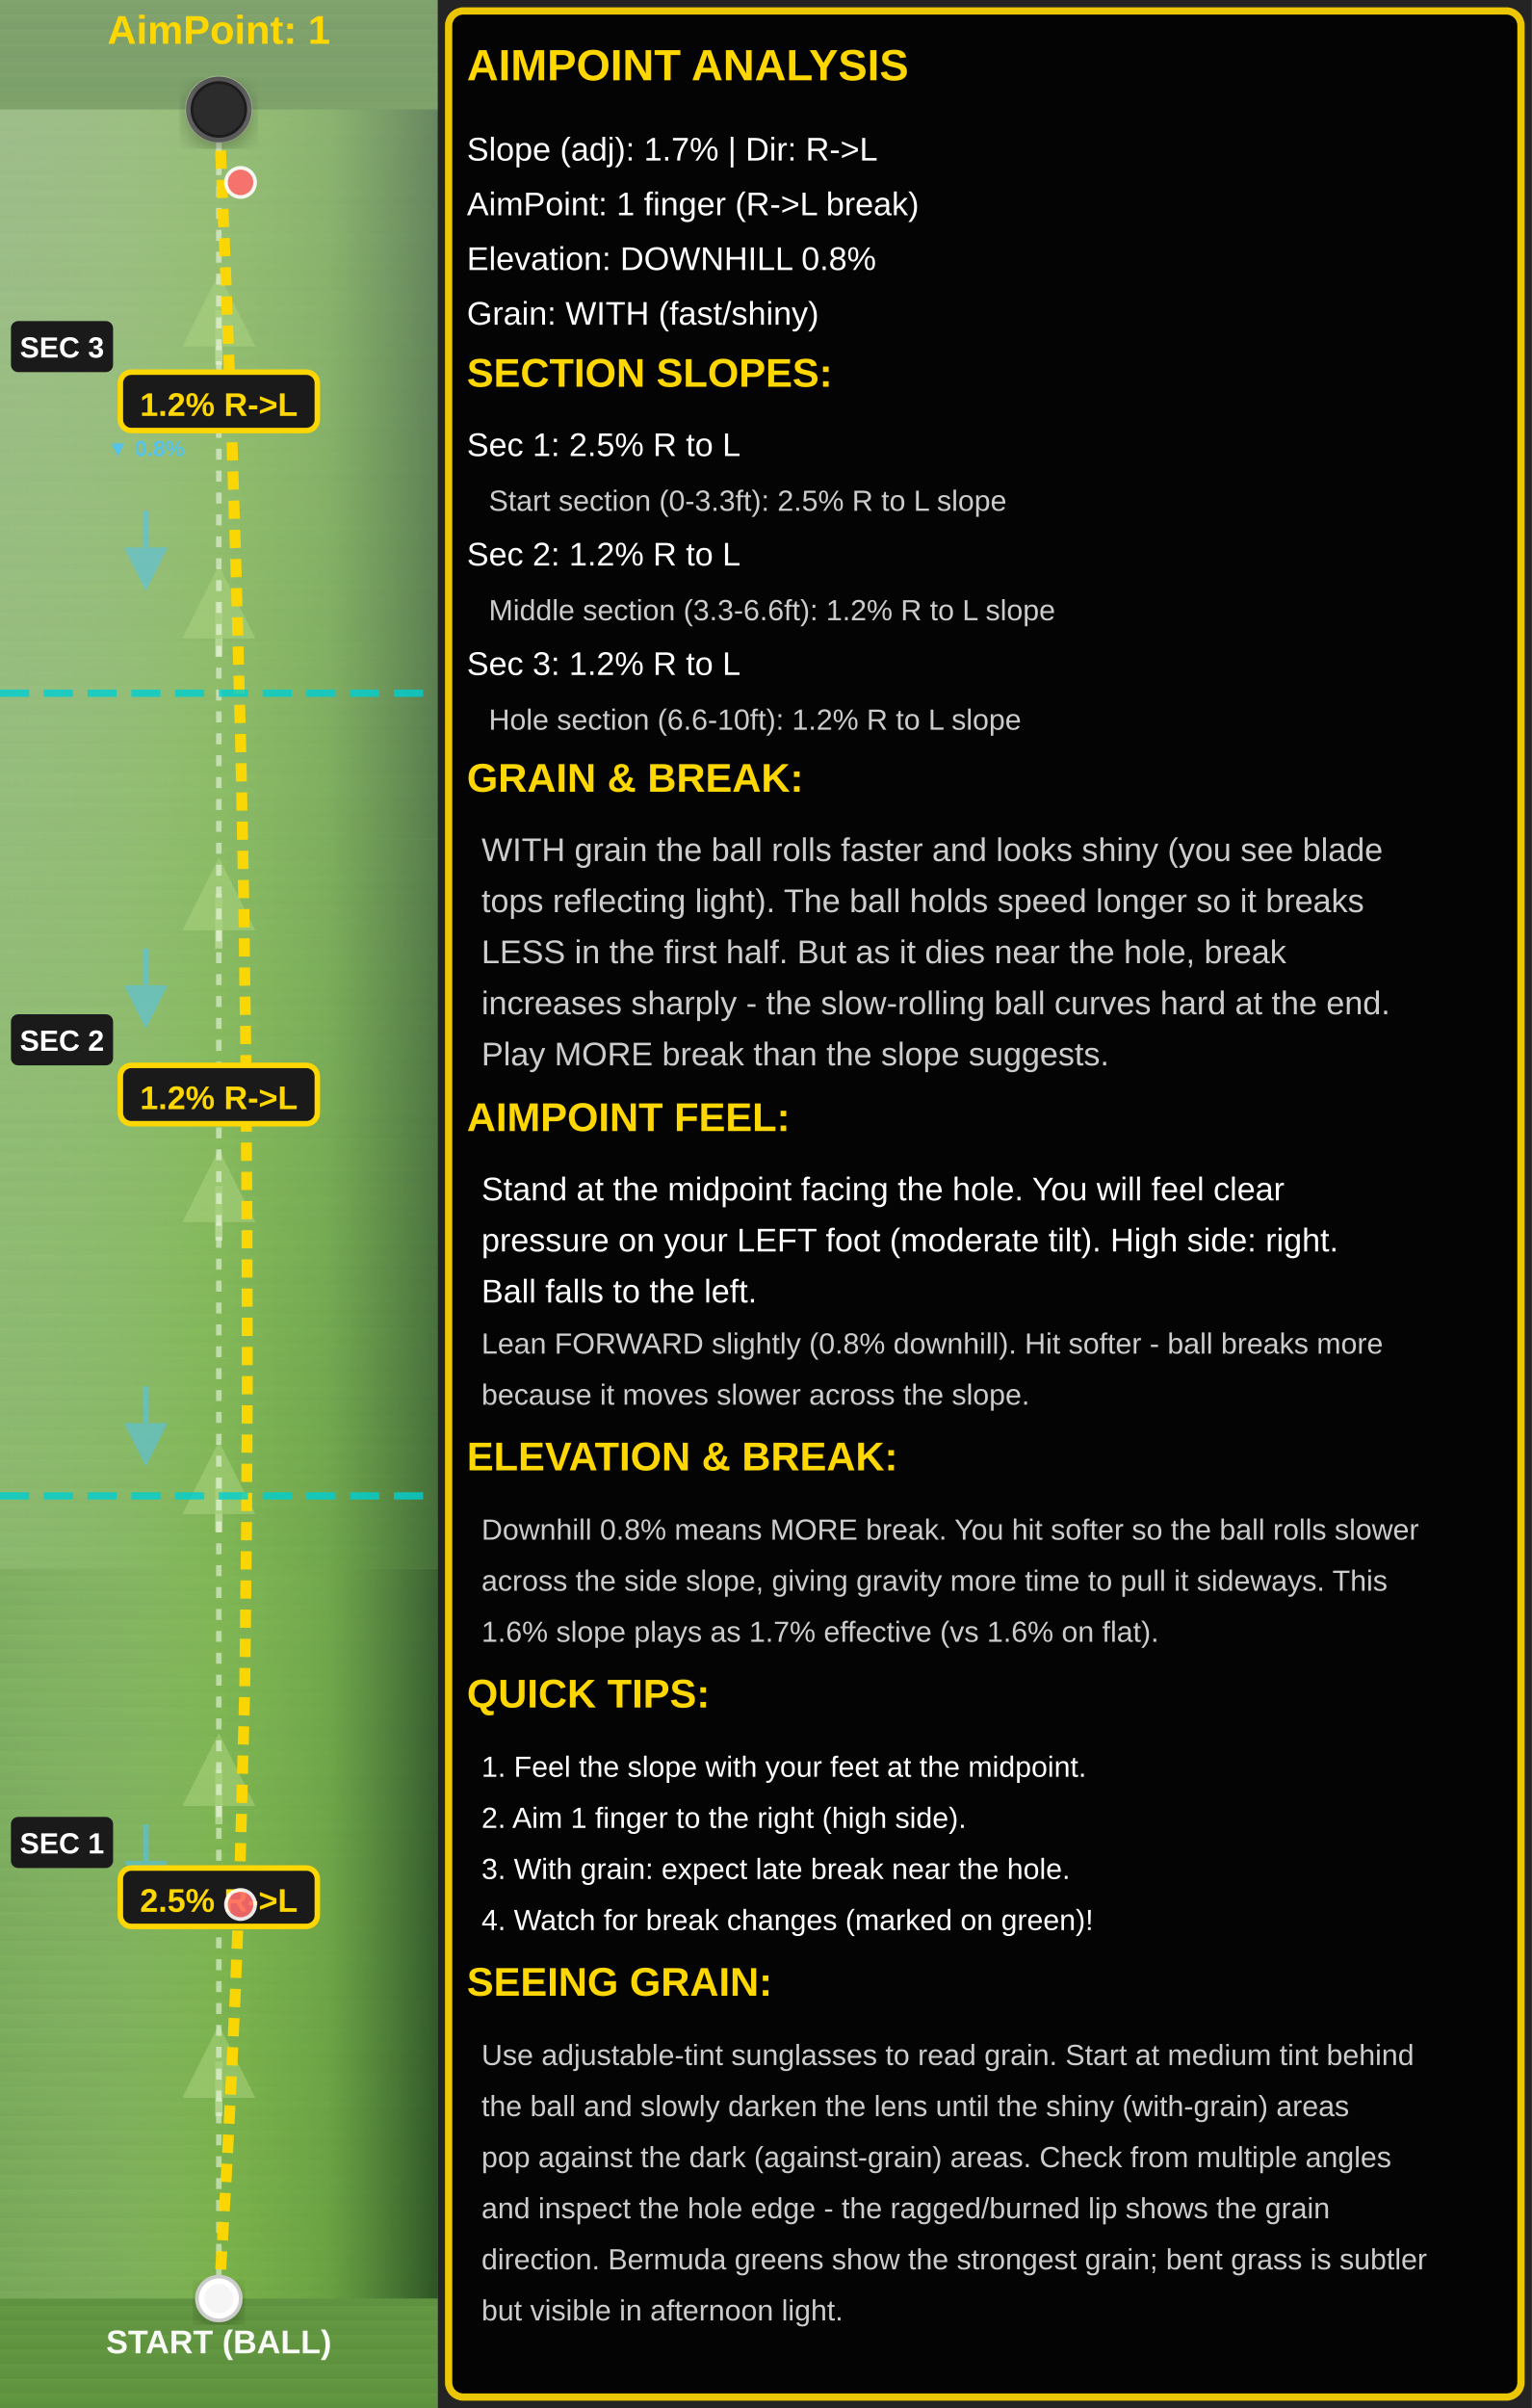
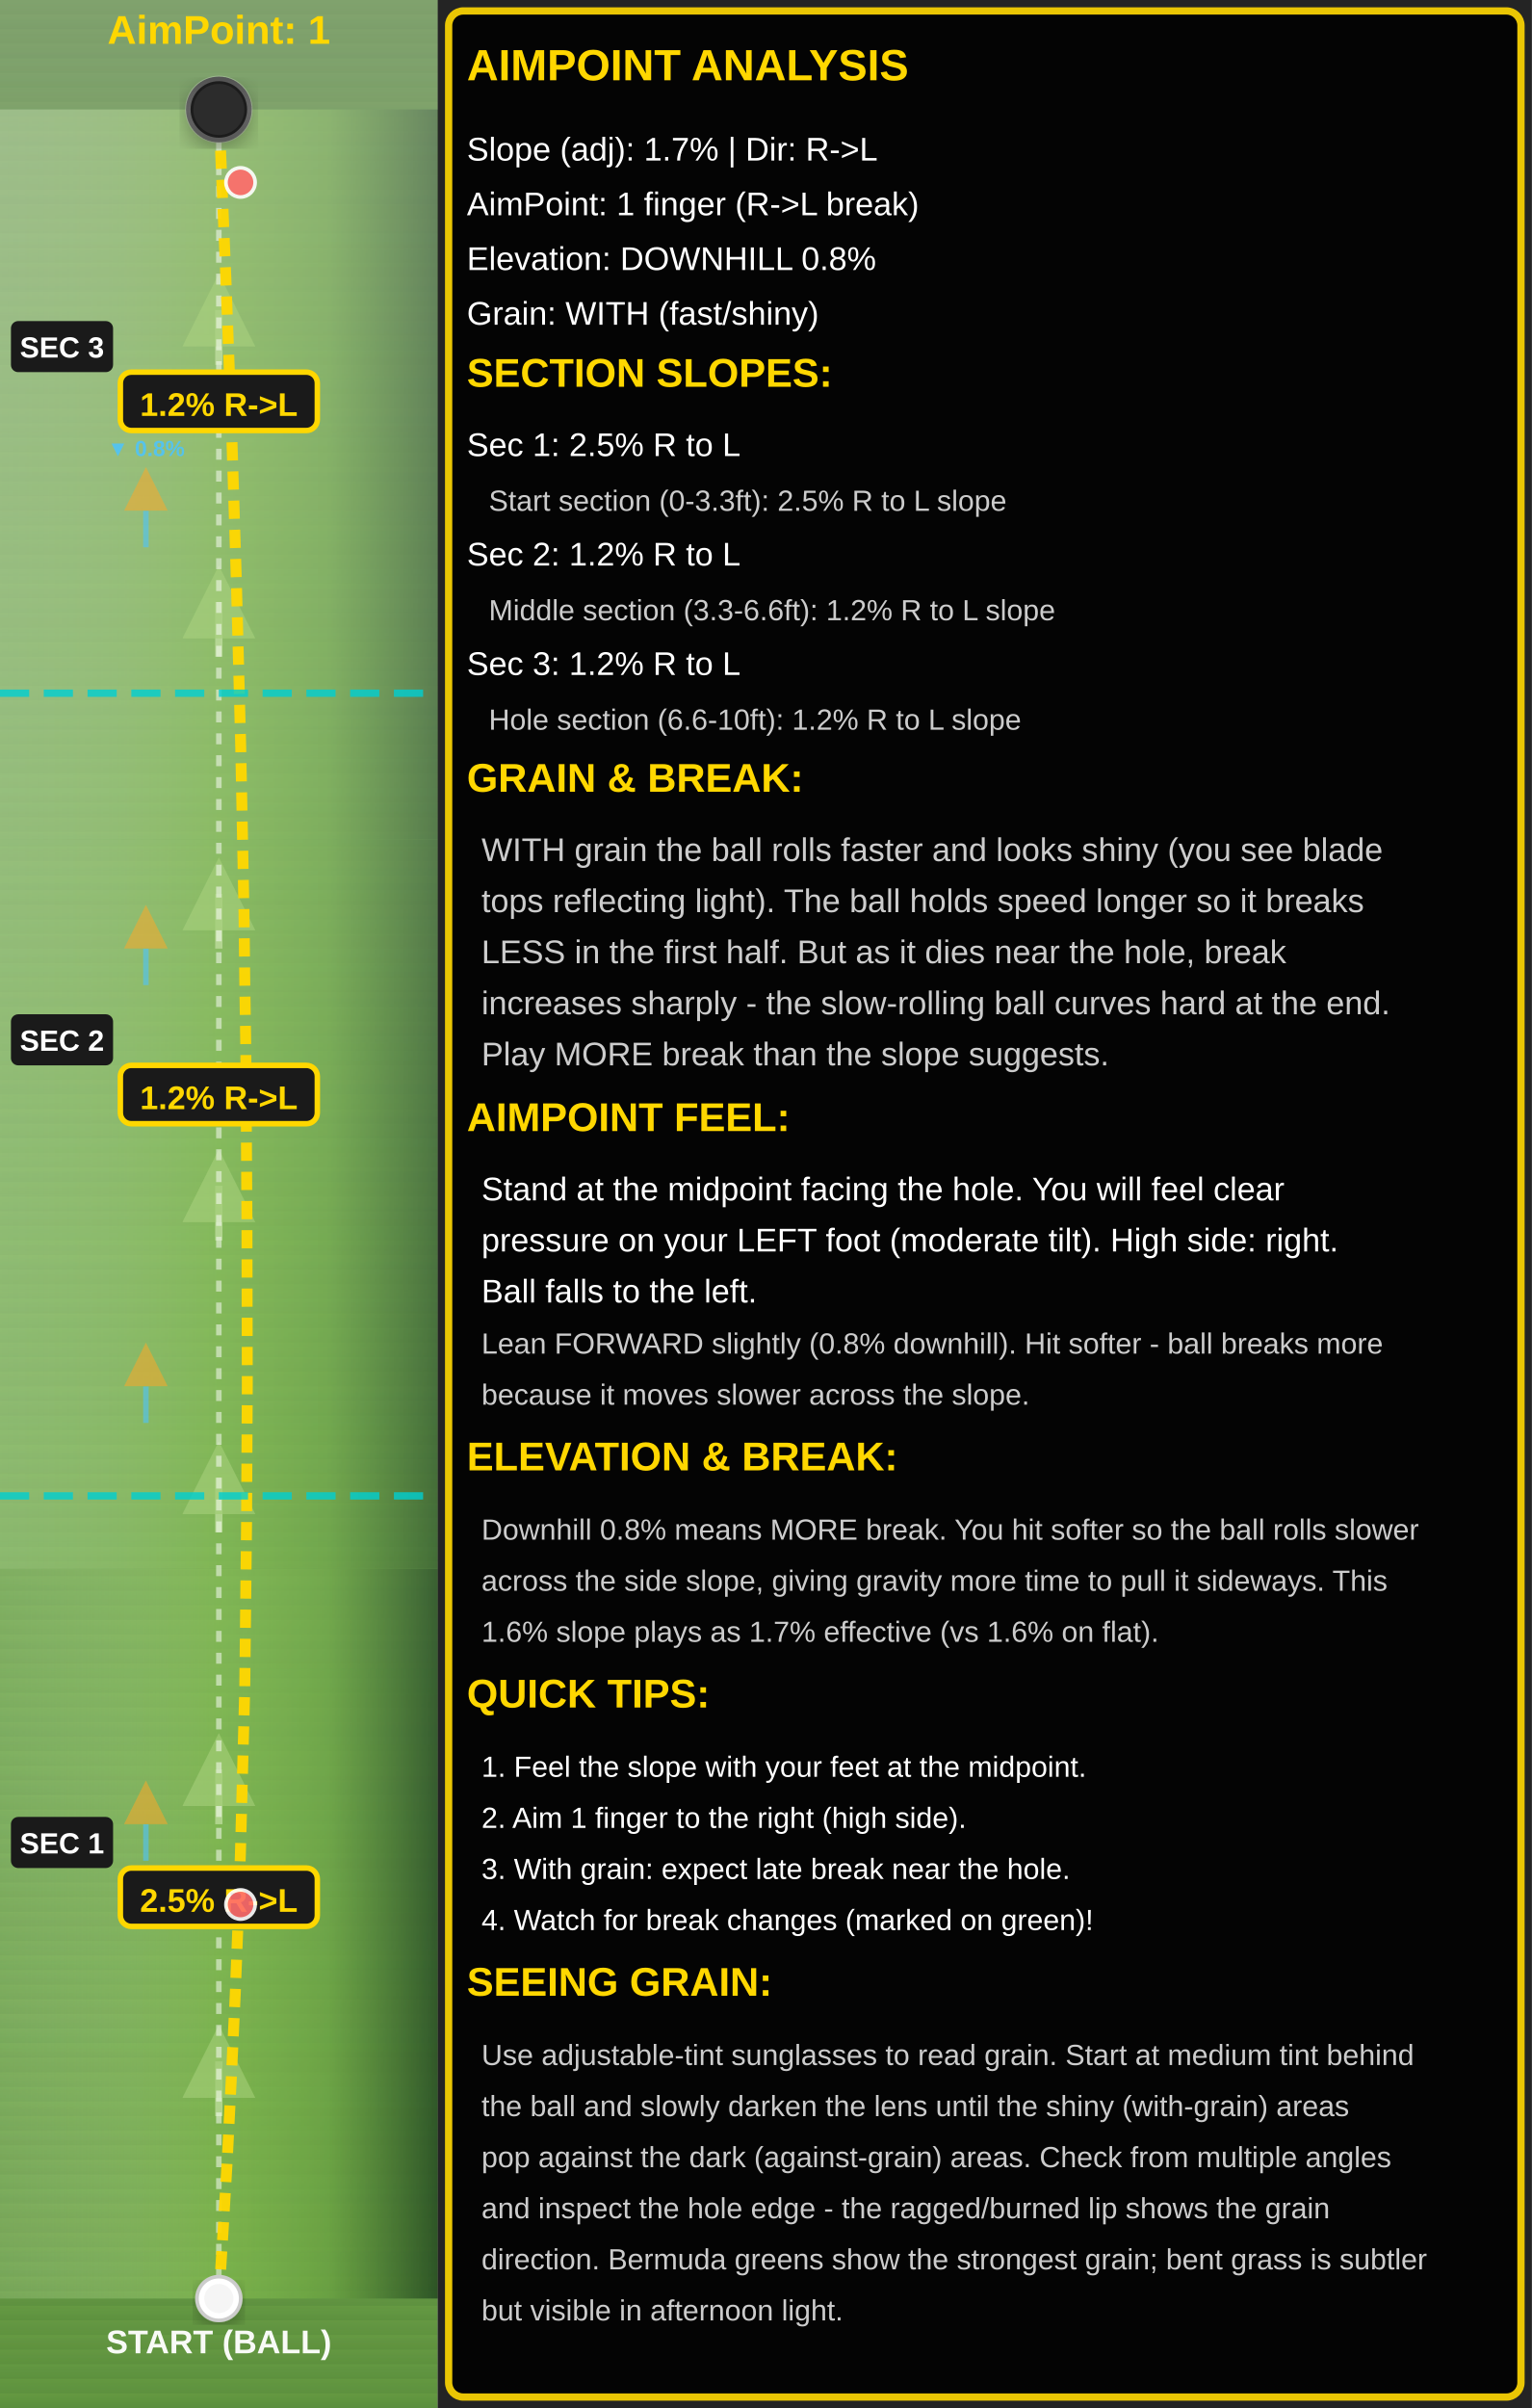
<svg xmlns="http://www.w3.org/2000/svg" width="420" height="660">
  <defs>
    <linearGradient id="baseGreen" x1="0%" y1="0%" x2="0%" y2="100%">
      <stop offset="0%" style="stop-color:#689F38;stop-opacity:1" />
      <stop offset="50%" style="stop-color:#558B2F;stop-opacity:1" />
      <stop offset="100%" style="stop-color:#4A7C27;stop-opacity:1" />
    </linearGradient>
    <linearGradient id="grainGradient" x1="0%" y1="0%" x2="0%" y2="100%">
      <stop offset="0%" style="stop-color:#E8F5E9;stop-opacity:0.6" />
      <stop offset="30%" style="stop-color:#C8E6C9;stop-opacity:0.5" />
      <stop offset="60%" style="stop-color:#A5D6A7;stop-opacity:0.35" />
      <stop offset="100%" style="stop-color:#81C784;stop-opacity:0.2" />
    </linearGradient>
    <linearGradient id="elevationGradient" x1="0%" y1="0%" x2="0%" y2="100%">
      <stop offset="0%" style="stop-color:#1B3D14;stop-opacity:0.63" />
      <stop offset="50%" style="stop-color:#689F38;stop-opacity:0.41" />
      <stop offset="100%" style="stop-color:#AED581;stop-opacity:0.19" />
    </linearGradient>
    <linearGradient id="breakGradientSec1" x1="0%" y1="0%" x2="100%" y2="0%">
      <stop offset="0%" style="stop-color:#C5E1A5;stop-opacity:0.253" />
      <stop offset="25%" style="stop-color:#AED581;stop-opacity:0.388" />
      <stop offset="50%" style="stop-color:#8BC34A;stop-opacity:0.591" />
      <stop offset="75%" style="stop-color:#689F38;stop-opacity:0.761" />
      <stop offset="100%" style="stop-color:#1B3D14;stop-opacity:0.93" />
    </linearGradient>
    <linearGradient id="breakGradientSec2" x1="0%" y1="0%" x2="100%" y2="0%">
      <stop offset="0%" style="stop-color:#C5E1A5;stop-opacity:0.389" />
      <stop offset="25%" style="stop-color:#AED581;stop-opacity:0.461" />
      <stop offset="50%" style="stop-color:#8BC34A;stop-opacity:0.569" />
      <stop offset="75%" style="stop-color:#689F38;stop-opacity:0.658" />
      <stop offset="100%" style="stop-color:#1B3D14;stop-opacity:0.748" />
    </linearGradient>
    <linearGradient id="breakGradientSec3" x1="0%" y1="0%" x2="100%" y2="0%">
      <stop offset="0%" style="stop-color:#C5E1A5;stop-opacity:0.389" />
      <stop offset="25%" style="stop-color:#AED581;stop-opacity:0.461" />
      <stop offset="50%" style="stop-color:#8BC34A;stop-opacity:0.569" />
      <stop offset="75%" style="stop-color:#689F38;stop-opacity:0.658" />
      <stop offset="100%" style="stop-color:#1B3D14;stop-opacity:0.748" />
    </linearGradient>
    <linearGradient id="holeGrainGradient" x1="50%" y1="0%" x2="50%" y2="100%">
      <stop offset="0%" style="stop-color:#FFFFFF;stop-opacity:0.3" />
      <stop offset="50%" style="stop-color:#CCCCCC;stop-opacity:0.5" />
      <stop offset="100%" style="stop-color:#999999;stop-opacity:0.6" />
    </linearGradient>
    <filter id="shadow">
      <feDropShadow dx="0" dy="2" stdDeviation="3" flood-opacity="0.3" />
    </filter>
    <marker id="arrowhead-grain" markerWidth="10" markerHeight="10" refX="5" refY="5" orient="auto">
      <polygon points="0,0 10,5 0,10" fill="#AED581" opacity="0.7" />
    </marker>
    <marker id="arrowhead-elev-up" markerWidth="8" markerHeight="8" refX="4" refY="8" orient="0">
      <polygon points="4,0 8,8 0,8" fill="#FFA726" opacity="0.85" />
    </marker>
    <marker id="arrowhead-elev-down" markerWidth="8" markerHeight="8" refX="4" refY="0" orient="0">
      <polygon points="0,0 8,0 4,8" fill="#4FC3F7" opacity="0.85" />
    </marker>
    <pattern id="grassTexture" x="0" y="0" width="4" height="4" patternUnits="userSpaceOnUse">
      <rect width="4" height="4" fill="url(#baseGreen)" opacity="0.95" />
      <line x1="0" y1="2" x2="4" y2="2" stroke="#5A9B3F" stroke-width="0.5" opacity="0.3" />
    </pattern>
  </defs>
  <rect width="120" height="660" fill="url(#baseGreen)" />
  <rect width="120" height="660" fill="url(#grassTexture)" opacity="0.3" />
  <rect width="120" height="660" fill="url(#elevationGradient)" opacity="0.7" />
  <rect x="0" y="430.0" width="120" height="200.0" fill="url(#breakGradientSec1)" opacity="1.0" />
  <rect x="0" y="230.0" width="120" height="200.0" fill="url(#breakGradientSec2)" opacity="1.0" />
  <rect x="0" y="30" width="120" height="200.0" fill="url(#breakGradientSec3)" opacity="1.0" />
  <rect width="120" height="660" fill="url(#grainGradient)" opacity="0.6" />
  <line x1="60.0" y1="100" x2="60.0" y2="85" stroke="#C5E1A5" stroke-width="2" opacity="0.7" marker-end="url(#arrowhead-grain)" />
  <line x1="60.0" y1="180" x2="60.0" y2="165" stroke="#C5E1A5" stroke-width="2" opacity="0.7" marker-end="url(#arrowhead-grain)" />
  <line x1="60.0" y1="260" x2="60.0" y2="245" stroke="#C5E1A5" stroke-width="2" opacity="0.7" marker-end="url(#arrowhead-grain)" />
  <line x1="60.0" y1="340" x2="60.0" y2="325" stroke="#C5E1A5" stroke-width="2" opacity="0.7" marker-end="url(#arrowhead-grain)" />
  <line x1="60.0" y1="420" x2="60.0" y2="405" stroke="#C5E1A5" stroke-width="2" opacity="0.7" marker-end="url(#arrowhead-grain)" />
  <line x1="60.0" y1="500" x2="60.0" y2="485" stroke="#C5E1A5" stroke-width="2" opacity="0.7" marker-end="url(#arrowhead-grain)" />
  <line x1="60.0" y1="580" x2="60.0" y2="565" stroke="#C5E1A5" stroke-width="2" opacity="0.7" marker-end="url(#arrowhead-grain)" />
-   <line x1="40.0" y1="140" x2="40.0" y2="150" stroke="#4FC3F7" stroke-width="1.5" opacity="0.62" marker-end="url(#arrowhead-elev-down)" />
-   <line x1="40.0" y1="260" x2="40.0" y2="270" stroke="#4FC3F7" stroke-width="1.5" opacity="0.62" marker-end="url(#arrowhead-elev-down)" />
-   <line x1="40.0" y1="380" x2="40.0" y2="390" stroke="#4FC3F7" stroke-width="1.5" opacity="0.62" marker-end="url(#arrowhead-elev-down)" />
-   <line x1="40.0" y1="500" x2="40.0" y2="510" stroke="#4FC3F7" stroke-width="1.5" opacity="0.62" marker-end="url(#arrowhead-elev-down)" />
+   <line x1="40.0" y1="150" x2="40.0" y2="140" stroke="#4FC3F7" stroke-width="1.5" opacity="0.62" marker-end="url(#arrowhead-elev-up)" />
+   <line x1="40.0" y1="270" x2="40.0" y2="260" stroke="#4FC3F7" stroke-width="1.5" opacity="0.62" marker-end="url(#arrowhead-elev-up)" />
+   <line x1="40.0" y1="390" x2="40.0" y2="380" stroke="#4FC3F7" stroke-width="1.5" opacity="0.62" marker-end="url(#arrowhead-elev-up)" />
+   <line x1="40.0" y1="510" x2="40.0" y2="500" stroke="#4FC3F7" stroke-width="1.5" opacity="0.62" marker-end="url(#arrowhead-elev-up)" />
  <text x="40.0" y="125" font-family="Arial, sans-serif" font-size="6" fill="#4FC3F7" text-anchor="middle" font-weight="bold" opacity="0.9">▼ 0.8%</text>
  <line x1="60.0" y1="630" x2="60.0" y2="30.0" stroke="#FFFFFF" stroke-width="1.5" stroke-dasharray="3,3" opacity="0.5" />
  <path d="M 60.0 630.0 C 60.8 617.5, 61.6 604.6, 62.3 592.0 C 63.1 577.0, 63.8 561.5, 64.5 546.5 C 65.0 533.9, 65.5 521.0, 65.9 508.5 C 66.3 493.4, 66.7 477.9, 67.1 462.9 C 67.3 447.9, 67.4 432.4, 67.6 417.3 C 67.7 404.8, 67.7 391.9, 67.8 379.4 C 67.8 364.3, 67.7 348.8, 67.7 333.8 C 67.6 318.8, 67.5 303.3, 67.4 288.2 C 67.2 275.7, 67.0 262.8, 66.9 250.3 C 66.6 235.2, 66.3 219.7, 66.0 204.7 C 65.6 189.6, 65.2 174.2, 64.8 159.1 C 64.4 146.6, 64.0 133.7, 63.6 121.1 C 63.0 106.1, 62.5 90.6, 61.9 75.6 C 61.3 60.5, 60.6 45.0, 60.0 30.0" stroke="#FFD700" stroke-width="3" fill="none" stroke-dasharray="5,3" opacity="0.95" />
  <line x1="0" y1="410.0" x2="120" y2="410.0" stroke="#00CED1" stroke-width="2" opacity="0.8" stroke-dasharray="8,4" />
  <line x1="0" y1="190.0" x2="120" y2="190.0" stroke="#00CED1" stroke-width="2" opacity="0.8" stroke-dasharray="8,4" />
  <rect x="3" y="498.0" width="28" height="14" fill="#1A1A1A" rx="2" />
  <text x="17" y="508.0" font-family="Arial, sans-serif" font-size="8" fill="#FFFFFF" text-anchor="middle" font-weight="bold">SEC 1</text>
  <rect x="33.0" y="512.0" width="54" height="16" fill="#1A1A1A" rx="3" stroke="#FFD700" stroke-width="1.5" />
  <text x="60.0" y="524.0" font-family="Arial, sans-serif" font-size="9" fill="#FFD700" text-anchor="middle" font-weight="bold">2.5% R-&gt;L</text>
  <rect x="3" y="278.0" width="28" height="14" fill="#1A1A1A" rx="2" />
  <text x="17" y="288.0" font-family="Arial, sans-serif" font-size="8" fill="#FFFFFF" text-anchor="middle" font-weight="bold">SEC 2</text>
  <rect x="33.0" y="292.0" width="54" height="16" fill="#1A1A1A" rx="3" stroke="#FFD700" stroke-width="1.5" />
  <text x="60.0" y="304.0" font-family="Arial, sans-serif" font-size="9" fill="#FFD700" text-anchor="middle" font-weight="bold">1.2% R-&gt;L</text>
  <rect x="3" y="88.0" width="28" height="14" fill="#1A1A1A" rx="2" />
  <text x="17" y="98.0" font-family="Arial, sans-serif" font-size="8" fill="#FFFFFF" text-anchor="middle" font-weight="bold">SEC 3</text>
  <rect x="33.0" y="102.0" width="54" height="16" fill="#1A1A1A" rx="3" stroke="#FFD700" stroke-width="1.5" />
  <text x="60.0" y="114.0" font-family="Arial, sans-serif" font-size="9" fill="#FFD700" text-anchor="middle" font-weight="bold">1.2% R-&gt;L</text>
  <circle cx="65.947" cy="522" r="4" fill="#FF6B6B" opacity="0.9" stroke="#FFFFFF" stroke-width="1" />
  <circle cx="65.947" cy="50" r="4" fill="#FF6B6B" opacity="0.9" stroke="#FFFFFF" stroke-width="1" />
  <text x="60.0" y="12" font-family="Arial, sans-serif" font-size="11" fill="#FFD700" text-anchor="middle" font-weight="bold">AimPoint: 1</text>
  <circle cx="60.0" cy="30.0" r="9" fill="#1A1A1A" filter="url(#shadow)" />
  <circle cx="60.0" cy="30.0" r="7" fill="#2C2C2C" />
  <circle cx="60.0" cy="30.0" r="8.5" fill="none" stroke="url(#holeGrainGradient)" stroke-width="1.5" opacity="0.8" />
  <circle cx="60.0" cy="630" r="6" fill="#FFFFFF" stroke="#CCCCCC" stroke-width="1" filter="url(#shadow)" />
  <circle cx="60.0" cy="630" r="4" fill="#F5F5F5" />
  <text x="60.0" y="645" font-family="Arial, sans-serif" font-size="9" fill="#FFFFFF" text-anchor="middle" font-weight="bold" opacity="0.95">START (BALL)</text>
  <rect x="120" y="0" width="300" height="660" fill="#1A1A1A" opacity="0.95" />
  <rect x="123" y="3" width="294" height="654" fill="#000000" opacity="0.9" rx="4" stroke="#FFD700" stroke-width="2" />
  <text x="128" y="22" font-family="Arial, sans-serif" font-size="12" fill="#FFD700" font-weight="bold">AIMPOINT ANALYSIS</text>
  <text x="128" y="44" font-family="Arial, sans-serif" font-size="9" fill="#FFFFFF">Slope (adj): 1.7%  |  Dir: R-&gt;L</text>
  <text x="128" y="59" font-family="Arial, sans-serif" font-size="9" fill="#FFFFFF">AimPoint: 1 finger (R-&gt;L break)</text>
  <text x="128" y="74" font-family="Arial, sans-serif" font-size="9" fill="#FFFFFF">Elevation: DOWNHILL 0.8%</text>
  <text x="128" y="89" font-family="Arial, sans-serif" font-size="9" fill="#FFFFFF">Grain: WITH (fast/shiny)</text>
  <text x="128" y="106" font-family="Arial, sans-serif" font-size="11" fill="#FFD700" font-weight="bold">SECTION SLOPES:</text>
  <text x="128" y="125" font-family="Arial, sans-serif" font-size="9" fill="#FFFFFF">Sec 1: 2.5% R to L</text>
  <text x="134" y="140" font-family="Arial, sans-serif" font-size="8" fill="#CCCCCC">Start section (0-3.3ft): 2.5% R to L slope</text>
  <text x="128" y="155" font-family="Arial, sans-serif" font-size="9" fill="#FFFFFF">Sec 2: 1.2% R to L</text>
  <text x="134" y="170" font-family="Arial, sans-serif" font-size="8" fill="#CCCCCC">Middle section (3.3-6.6ft): 1.2% R to L slope</text>
  <text x="128" y="185" font-family="Arial, sans-serif" font-size="9" fill="#FFFFFF">Sec 3: 1.2% R to L</text>
  <text x="134" y="200" font-family="Arial, sans-serif" font-size="8" fill="#CCCCCC">Hole section (6.6-10ft): 1.2% R to L slope</text>
  <text x="128" y="217" font-family="Arial, sans-serif" font-size="11" fill="#FFD700" font-weight="bold">GRAIN &amp; BREAK:</text>
  <text x="132" y="236" font-family="Arial, sans-serif" font-size="9" fill="#CCCCCC">WITH grain the ball rolls faster and looks shiny (you see blade</text>
  <text x="132" y="250" font-family="Arial, sans-serif" font-size="9" fill="#CCCCCC">tops reflecting light). The ball holds speed longer so it breaks</text>
  <text x="132" y="264" font-family="Arial, sans-serif" font-size="9" fill="#CCCCCC">LESS in the first half. But as it dies near the hole, break</text>
  <text x="132" y="278" font-family="Arial, sans-serif" font-size="9" fill="#CCCCCC">increases sharply - the slow-rolling ball curves hard at the end.</text>
  <text x="132" y="292" font-family="Arial, sans-serif" font-size="9" fill="#CCCCCC">Play MORE break than the slope suggests.</text>
  <text x="128" y="310" font-family="Arial, sans-serif" font-size="11" fill="#FFD700" font-weight="bold">AIMPOINT FEEL:</text>
  <text x="132" y="329" font-family="Arial, sans-serif" font-size="9" fill="#FFFFFF">Stand at the midpoint facing the hole. You will feel clear</text>
  <text x="132" y="343" font-family="Arial, sans-serif" font-size="9" fill="#FFFFFF">pressure on your LEFT foot (moderate tilt). High side: right.</text>
  <text x="132" y="357" font-family="Arial, sans-serif" font-size="9" fill="#FFFFFF">Ball falls to the left.</text>
  <text x="132" y="371" font-family="Arial, sans-serif" font-size="8" fill="#CCCCCC">Lean FORWARD slightly (0.8% downhill). Hit softer - ball breaks more</text>
  <text x="132" y="385" font-family="Arial, sans-serif" font-size="8" fill="#CCCCCC">because it moves slower across the slope.</text>
  <text x="128" y="403" font-family="Arial, sans-serif" font-size="11" fill="#FFD700" font-weight="bold">ELEVATION &amp; BREAK:</text>
  <text x="132" y="422" font-family="Arial, sans-serif" font-size="8" fill="#CCCCCC">Downhill 0.8% means MORE break. You hit softer so the ball rolls slower</text>
  <text x="132" y="436" font-family="Arial, sans-serif" font-size="8" fill="#CCCCCC">across the side slope, giving gravity more time to pull it sideways. This</text>
  <text x="132" y="450" font-family="Arial, sans-serif" font-size="8" fill="#CCCCCC">1.6% slope plays as 1.7% effective (vs 1.6% on flat).</text>
  <text x="128" y="468" font-family="Arial, sans-serif" font-size="11" fill="#FFD700" font-weight="bold">QUICK TIPS:</text>
  <text x="132" y="487" font-family="Arial, sans-serif" font-size="8" fill="#FFFFFF">1. Feel the slope with your feet at the midpoint.</text>
  <text x="132" y="501" font-family="Arial, sans-serif" font-size="8" fill="#FFFFFF">2. Aim 1 finger to the right (high side).</text>
  <text x="132" y="515" font-family="Arial, sans-serif" font-size="8" fill="#FFFFFF">3. With grain: expect late break near the hole.</text>
  <text x="132" y="529" font-family="Arial, sans-serif" font-size="8" fill="#FFFFFF">4. Watch for break changes (marked on green)!</text>
  <text x="128" y="547" font-family="Arial, sans-serif" font-size="11" fill="#FFD700" font-weight="bold">SEEING GRAIN:</text>
  <text x="132" y="566" font-family="Arial, sans-serif" font-size="8" fill="#CCCCCC">Use adjustable-tint sunglasses to read grain. Start at medium tint behind</text>
  <text x="132" y="580" font-family="Arial, sans-serif" font-size="8" fill="#CCCCCC">the ball and slowly darken the lens until the shiny (with-grain) areas</text>
  <text x="132" y="594" font-family="Arial, sans-serif" font-size="8" fill="#CCCCCC">pop against the dark (against-grain) areas. Check from multiple angles</text>
  <text x="132" y="608" font-family="Arial, sans-serif" font-size="8" fill="#CCCCCC">and inspect the hole edge - the ragged/burned lip shows the grain</text>
  <text x="132" y="622" font-family="Arial, sans-serif" font-size="8" fill="#CCCCCC">direction. Bermuda greens show the strongest grain; bent grass is subtler</text>
  <text x="132" y="636" font-family="Arial, sans-serif" font-size="8" fill="#CCCCCC">but visible in afternoon light.</text>
</svg>
